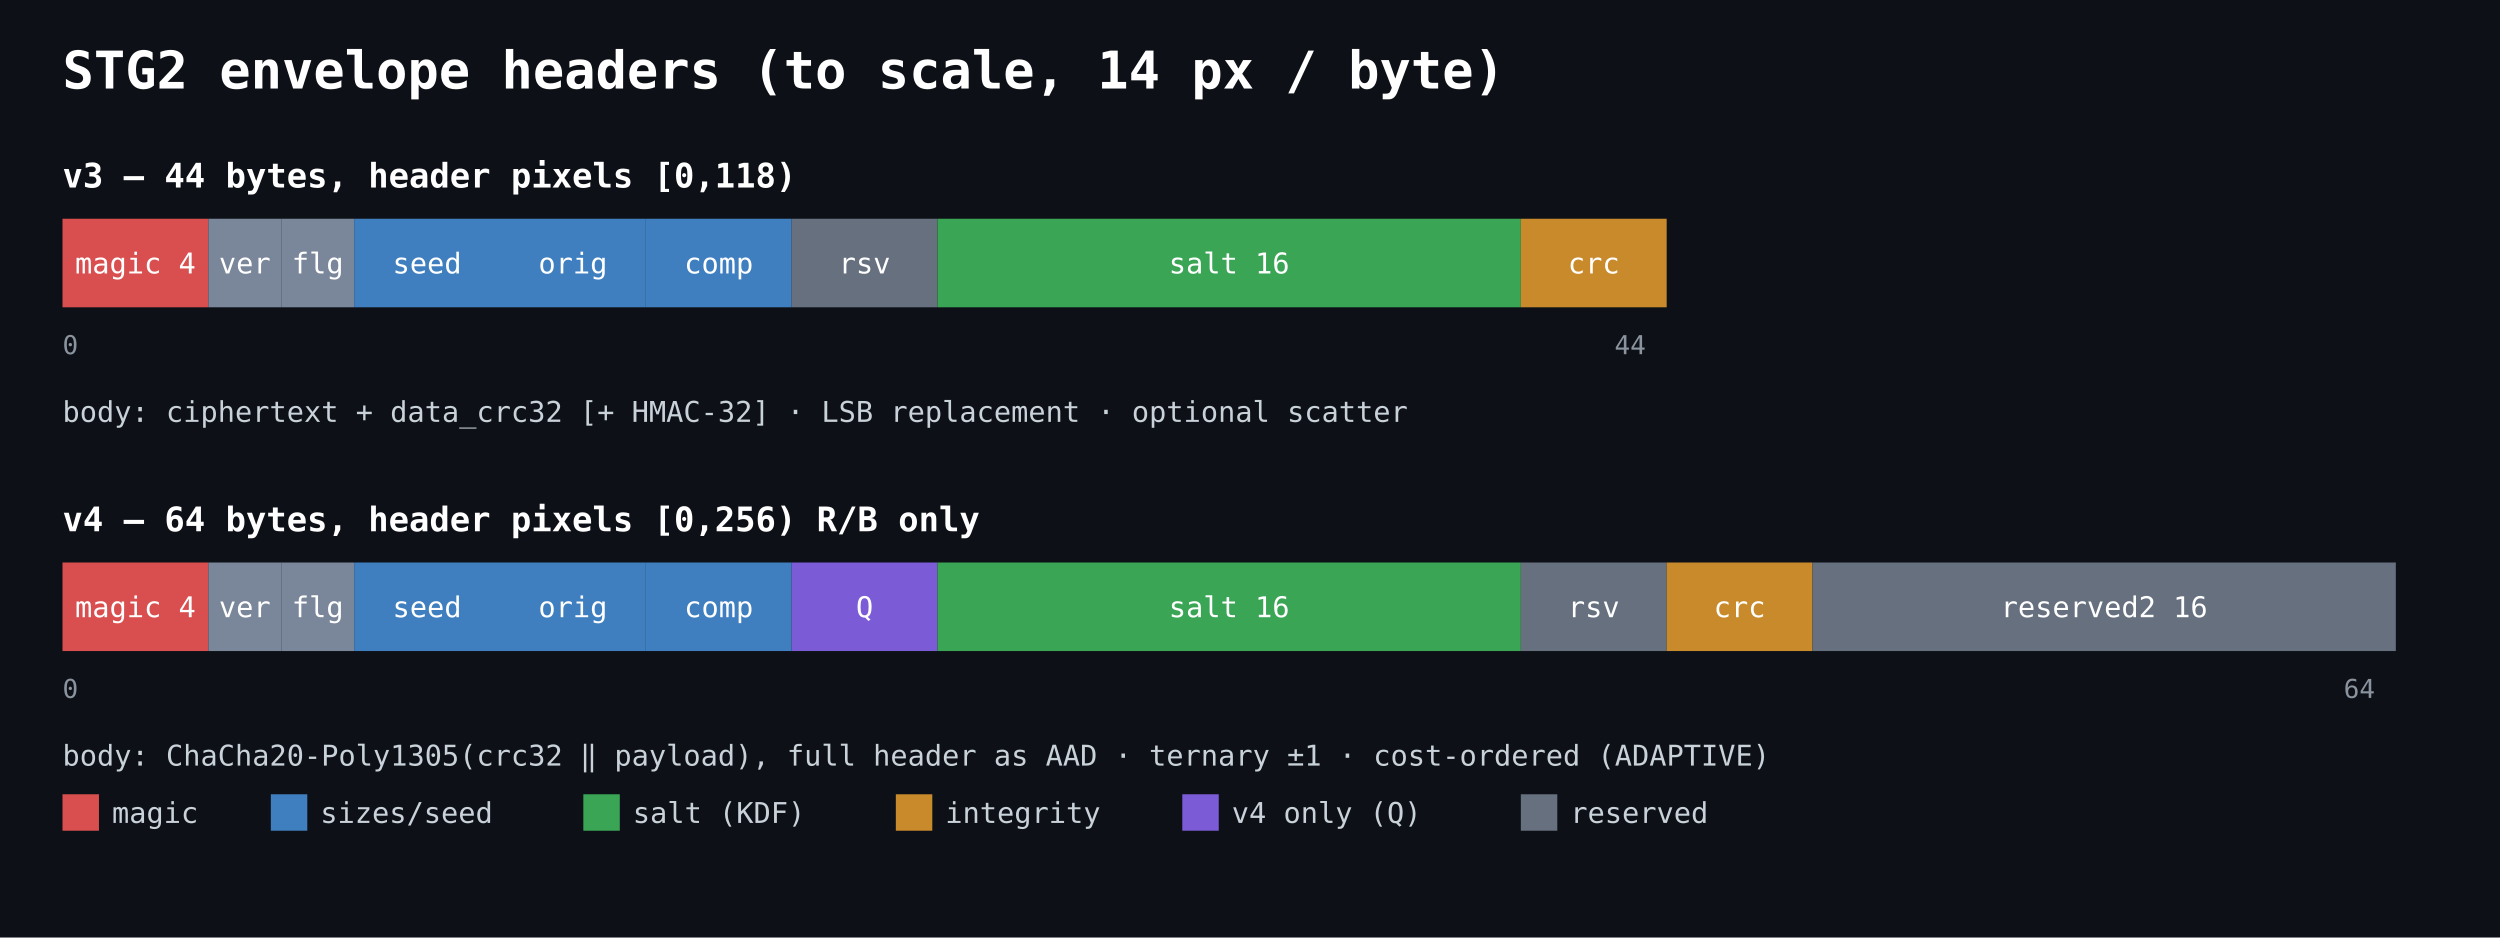
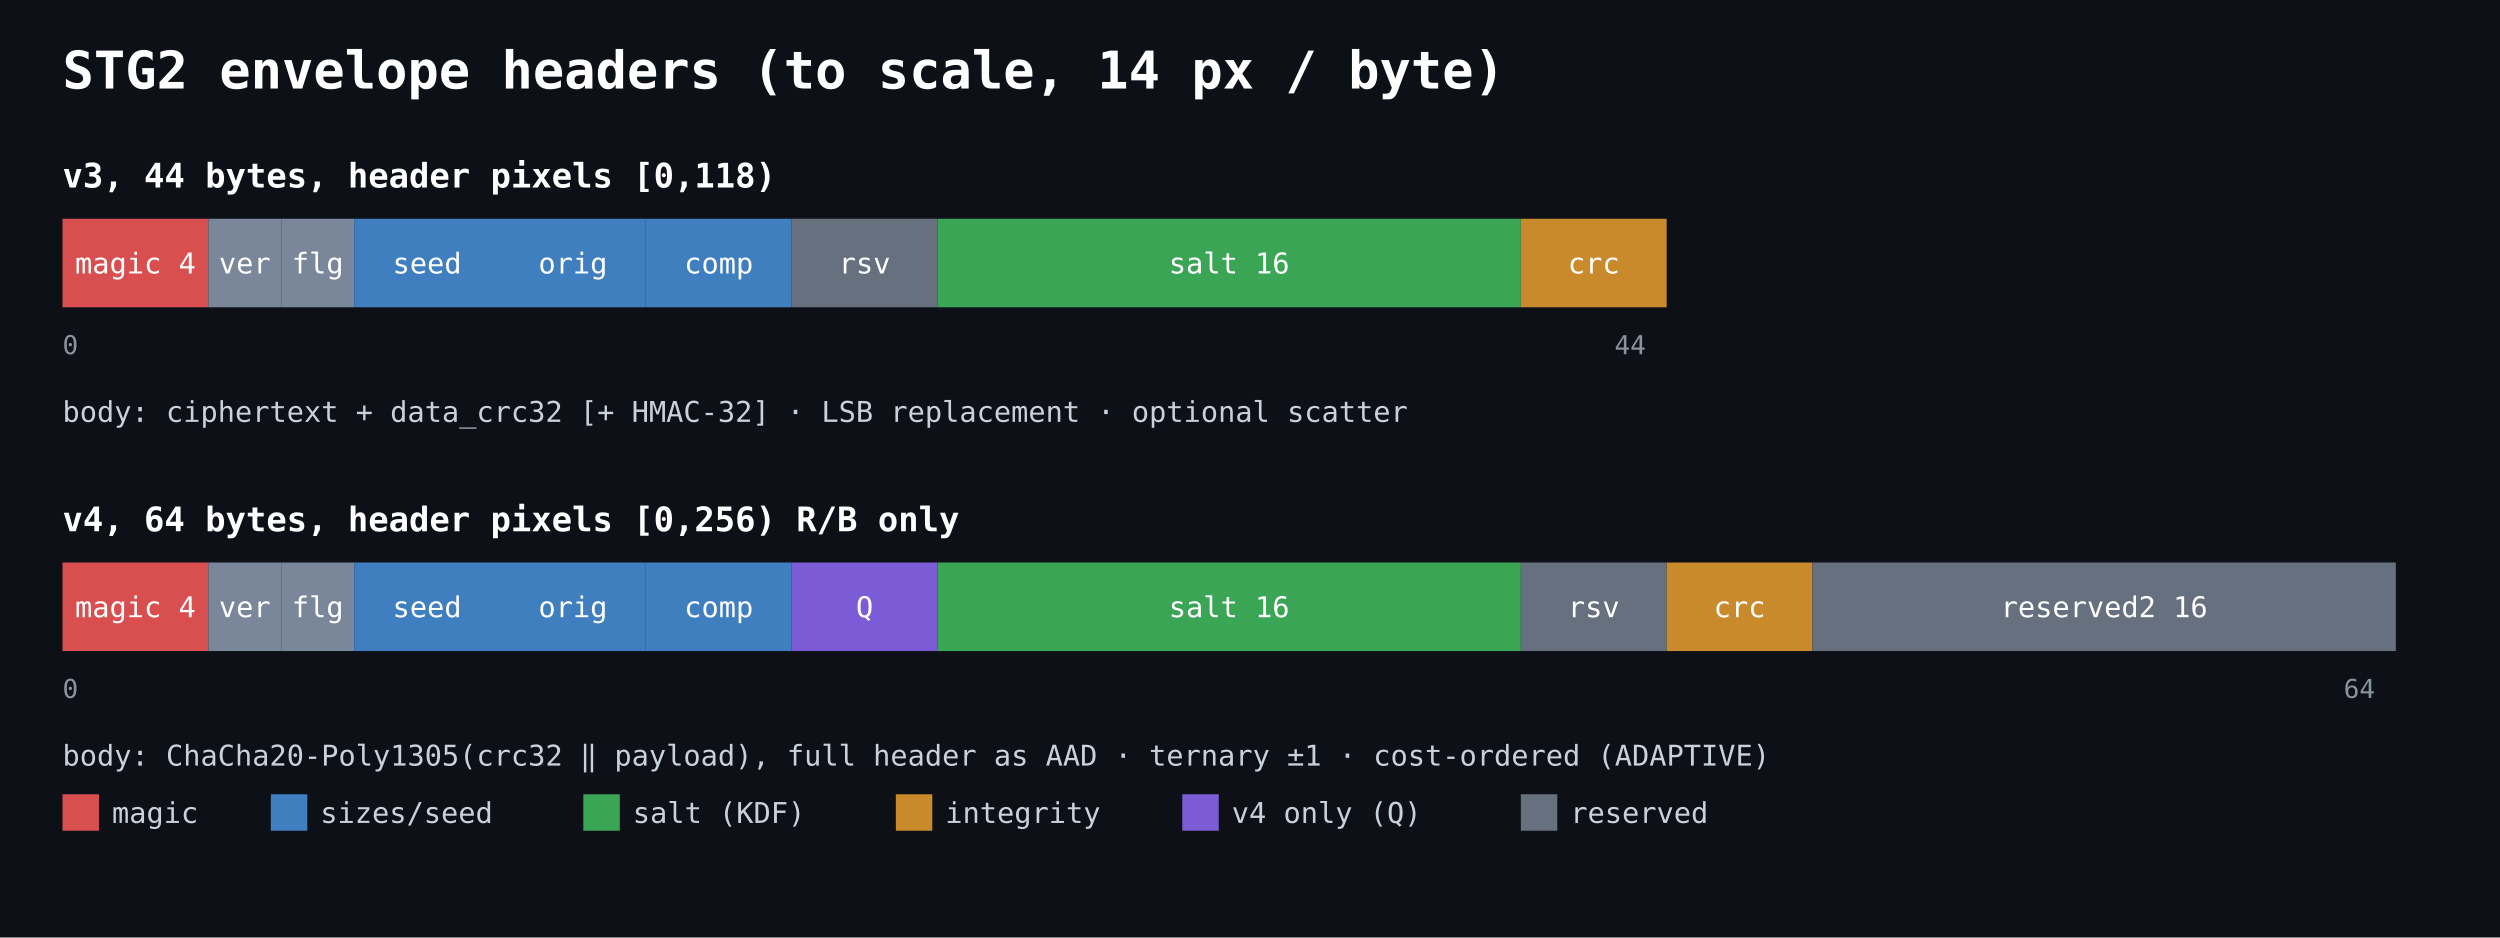
<svg xmlns="http://www.w3.org/2000/svg" width="960" height="360" viewBox="0 0 960 360" font-family="ui-monospace, Consolas, monospace">
  <rect x="0" y="0" width="960" height="360" fill="#0d1117" />
  <style>
    .t { font-size: 20px; font-weight: bold; fill: #ffffff; }
    .s { font-size: 13px; font-weight: bold; fill: #ffffff; }
    .f { font-size: 11px; fill: #ffffff; }
    .fd { font-size: 11px; fill: #c9d1d9; }
    .n { font-size: 10px; fill: #8b949e; }
  </style>
  <text x="24" y="34" class="t">STG2 envelope headers (to scale, 14 px / byte)</text>
-   <text x="24" y="72" class="s">v3 — 44 bytes, header pixels [0,118)</text>
+   <text x="24" y="72" class="s">v3, 44 bytes, header pixels [0,118)</text>
  <g transform="translate(24,84)">
    <rect x="0" width="56" height="34" fill="#d94f4f" />
    <text x="28" y="21" text-anchor="middle" class="f">magic 4</text>
    <rect x="56" width="28" height="34" fill="#7a8699" />
    <text x="70" y="21" text-anchor="middle" class="f">ver</text>
    <rect x="84" width="28" height="34" fill="#7a8699" />
    <text x="98" y="21" text-anchor="middle" class="f">flg</text>
    <rect x="112" width="56" height="34" fill="#3f7fbf" />
    <text x="140" y="21" text-anchor="middle" class="f">seed</text>
    <rect x="168" width="56" height="34" fill="#3f7fbf" />
    <text x="196" y="21" text-anchor="middle" class="f">orig</text>
    <rect x="224" width="56" height="34" fill="#3f7fbf" />
    <text x="252" y="21" text-anchor="middle" class="f">comp</text>
    <rect x="280" width="56" height="34" fill="#66707f" />
    <text x="308" y="21" text-anchor="middle" class="f">rsv</text>
    <rect x="336" width="224" height="34" fill="#3aa655" />
    <text x="448" y="21" text-anchor="middle" class="f">salt 16</text>
    <rect x="560" width="56" height="34" fill="#c98a2b" />
    <text x="588" y="21" text-anchor="middle" class="f">crc</text>
    <text x="0" y="52" class="n">0</text>
    <text x="608" y="52" text-anchor="end" class="n">44</text>
  </g>
  <text x="24" y="162" class="fd">body: ciphertext + data_crc32 [+ HMAC-32] · LSB replacement · optional scatter</text>
-   <text x="24" y="204" class="s">v4 — 64 bytes, header pixels [0,256) R/B only</text>
+   <text x="24" y="204" class="s">v4, 64 bytes, header pixels [0,256) R/B only</text>
  <g transform="translate(24,216)">
    <rect x="0" width="56" height="34" fill="#d94f4f" />
    <text x="28" y="21" text-anchor="middle" class="f">magic 4</text>
    <rect x="56" width="28" height="34" fill="#7a8699" />
    <text x="70" y="21" text-anchor="middle" class="f">ver</text>
    <rect x="84" width="28" height="34" fill="#7a8699" />
    <text x="98" y="21" text-anchor="middle" class="f">flg</text>
    <rect x="112" width="56" height="34" fill="#3f7fbf" />
    <text x="140" y="21" text-anchor="middle" class="f">seed</text>
    <rect x="168" width="56" height="34" fill="#3f7fbf" />
    <text x="196" y="21" text-anchor="middle" class="f">orig</text>
    <rect x="224" width="56" height="34" fill="#3f7fbf" />
    <text x="252" y="21" text-anchor="middle" class="f">comp</text>
    <rect x="280" width="56" height="34" fill="#7c5cd6" />
    <text x="308" y="21" text-anchor="middle" class="f">Q</text>
    <rect x="336" width="224" height="34" fill="#3aa655" />
    <text x="448" y="21" text-anchor="middle" class="f">salt 16</text>
    <rect x="560" width="56" height="34" fill="#66707f" />
    <text x="588" y="21" text-anchor="middle" class="f">rsv</text>
    <rect x="616" width="56" height="34" fill="#c98a2b" />
    <text x="644" y="21" text-anchor="middle" class="f">crc</text>
    <rect x="672" width="224" height="34" fill="#66707f" />
    <text x="784" y="21" text-anchor="middle" class="f">reserved2 16</text>
    <text x="0" y="52" class="n">0</text>
    <text x="888" y="52" text-anchor="end" class="n">64</text>
  </g>
  <text x="24" y="294" class="fd">body: ChaCha20-Poly1305(crc32 ‖ payload), full header as AAD · ternary ±1 · cost-ordered (ADAPTIVE)</text>
  <g transform="translate(24,316)" font-size="11">
    <rect x="0" y="-11" width="14" height="14" fill="#d94f4f" />
    <text x="19" y="0" class="fd">magic</text>
    <rect x="80" y="-11" width="14" height="14" fill="#3f7fbf" />
    <text x="99" y="0" class="fd">sizes/seed</text>
    <rect x="200" y="-11" width="14" height="14" fill="#3aa655" />
    <text x="219" y="0" class="fd">salt (KDF)</text>
    <rect x="320" y="-11" width="14" height="14" fill="#c98a2b" />
    <text x="339" y="0" class="fd">integrity</text>
    <rect x="430" y="-11" width="14" height="14" fill="#7c5cd6" />
    <text x="449" y="0" class="fd">v4 only (Q)</text>
    <rect x="560" y="-11" width="14" height="14" fill="#66707f" />
    <text x="579" y="0" class="fd">reserved</text>
  </g>
</svg>
